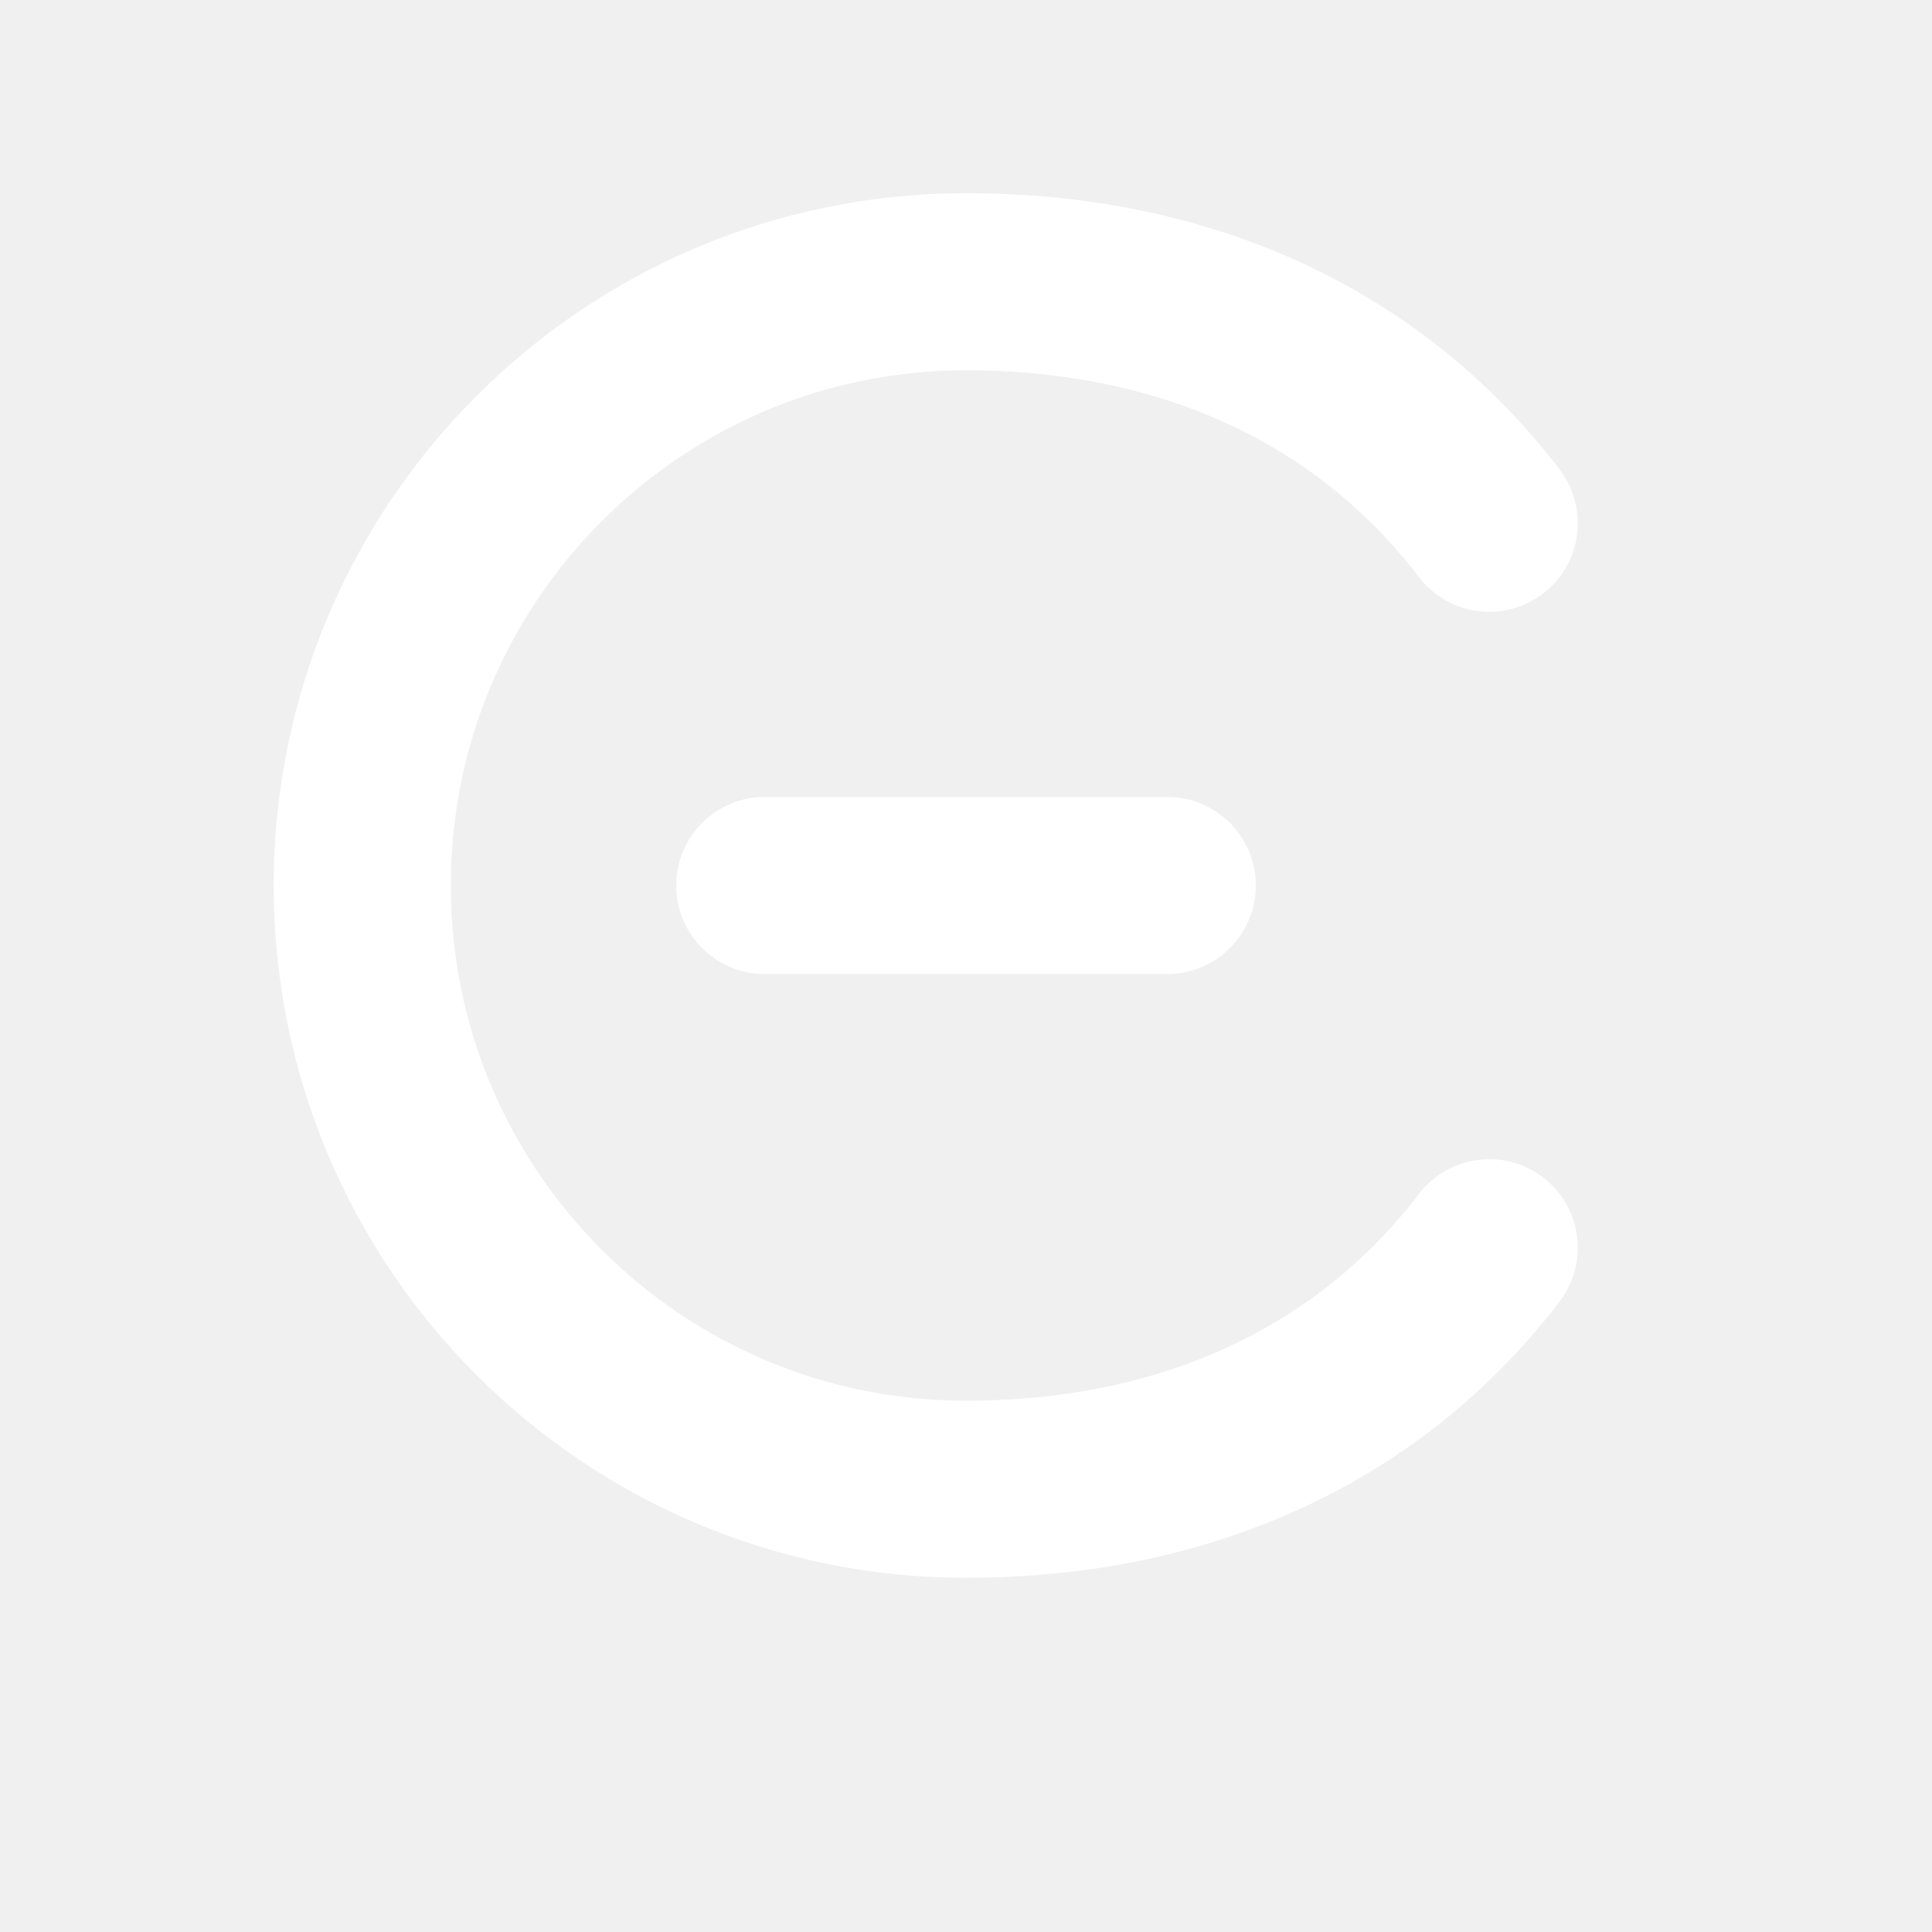
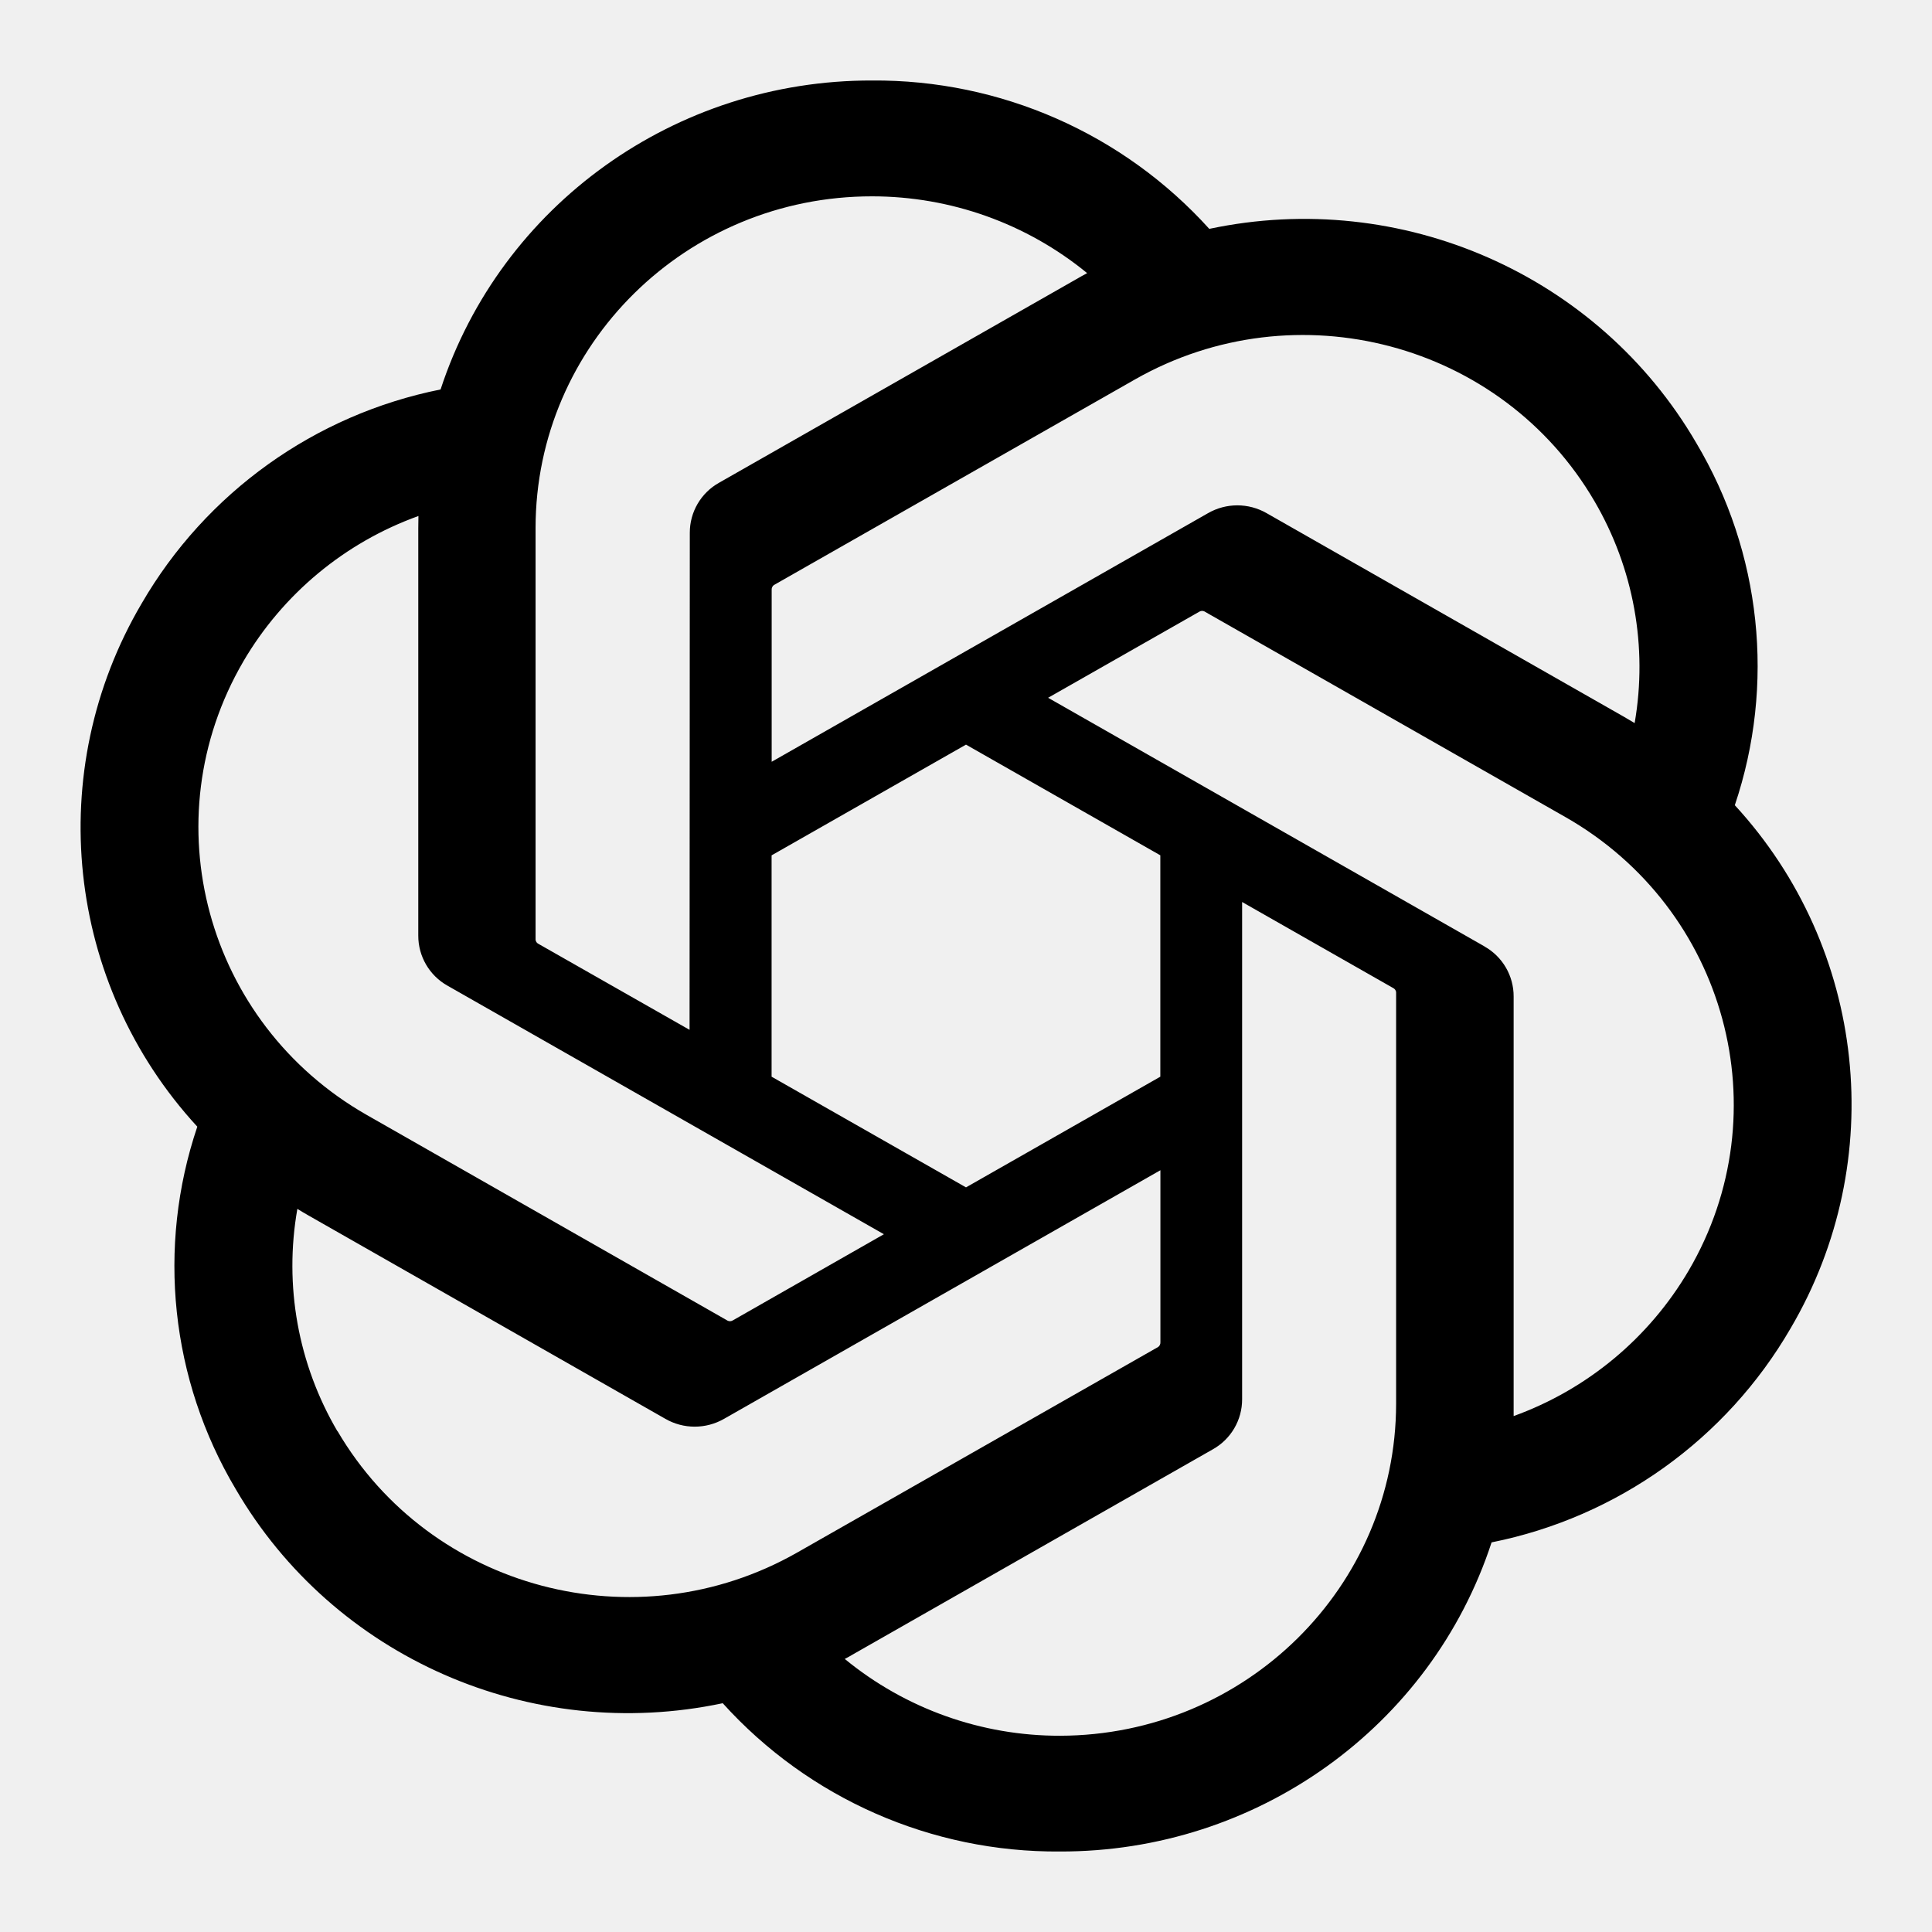
- <svg xmlns="http://www.w3.org/2000/svg" width="24" height="24" viewBox="0 0 24 24" fill="none">
-   <path d="M18.5 6.5C17.08 4.64 14.86 3.5 12 3.5C7.858 3.5 4.5 6.858 4.5 11C4.5 15.142 7.858 18.5 12 18.5C14.86 18.5 17.08 17.36 18.5 15.5" stroke="white" stroke-width="2.2" stroke-linecap="round" stroke-linejoin="round" />
-   <path d="M14.5 11H9.5" stroke="white" stroke-width="2.2" stroke-linecap="round" stroke-linejoin="round" />
+ <svg xmlns="http://www.w3.org/2000/svg" fill="currentColor" fill-rule="evenodd" height="1em" style="flex:none;line-height:1" viewBox="0 0 24 24" width="1em">
+   <path d="M21.55 10.004a5.416 5.416 0 00-.478-4.501c-1.217-2.09-3.662-3.166-6.05-2.66A5.59 5.59 0 0010.831 1C8.39.995 6.224 2.546 5.473 4.838A5.553 5.553 0 001.76 7.496a5.487 5.487 0 00.691 6.5 5.416 5.416 0 00.477 4.502c1.217 2.09 3.662 3.165 6.05 2.66A5.586 5.586 0 0013.168 23c2.443.006 4.61-1.546 5.361-3.84a5.553 5.553 0 003.715-2.66 5.488 5.488 0 00-.693-6.497v.001zm-8.381 11.558a4.199 4.199 0 01-2.675-.954c.034-.018.093-.05.132-.074l4.44-2.53a.71.71 0 00.364-.623v-6.176l1.877 1.069c.02.01.033.029.036.05v5.115c-.003 2.274-1.87 4.118-4.174 4.123zM4.192 17.78a4.059 4.059 0 01-.498-2.763c.032.02.09.055.131.078l4.44 2.53c.225.13.504.13.73 0l5.42-3.088v2.138a.068.068 0 01-.027.057L9.9 19.288c-1.999 1.136-4.552.46-5.707-1.51h-.001zM3.023 8.216A4.15 4.15 0 015.198 6.41l-.002.151v5.06a.711.711 0 00.364.624l5.42 3.087-1.876 1.07a.067.067 0 01-.063.005l-4.489-2.559c-1.995-1.14-2.679-3.658-1.53-5.63h.001zm15.417 3.54l-5.42-3.088L14.896 7.6a.067.067 0 01.063-.006l4.489 2.557c1.998 1.14 2.683 3.662 1.529 5.633a4.163 4.163 0 01-2.174 1.807V12.38a.71.71 0 00-.363-.623zm1.867-2.773a6.04 6.04 0 00-.132-.078l-4.44-2.53a.731.731 0 00-.729 0l-5.42 3.088V7.325a.068.068 0 01.027-.057L14.1 4.713c2-1.137 4.555-.46 5.707 1.513.487.833.664 1.809.499 2.757h.001zm-11.741 3.81l-1.877-1.068a.065.065 0 01-.036-.051V6.559c.001-2.277 1.873-4.122 4.181-4.12.976 0 1.92.338 2.671.954-.034.018-.092.05-.131.073l-4.44 2.53a.71.71 0 00-.365.623l-.003 6.173v.002zm1.02-2.168L12 9.25l2.414 1.375v2.75L12 14.75l-2.415-1.375v-2.75z" />
</svg>
